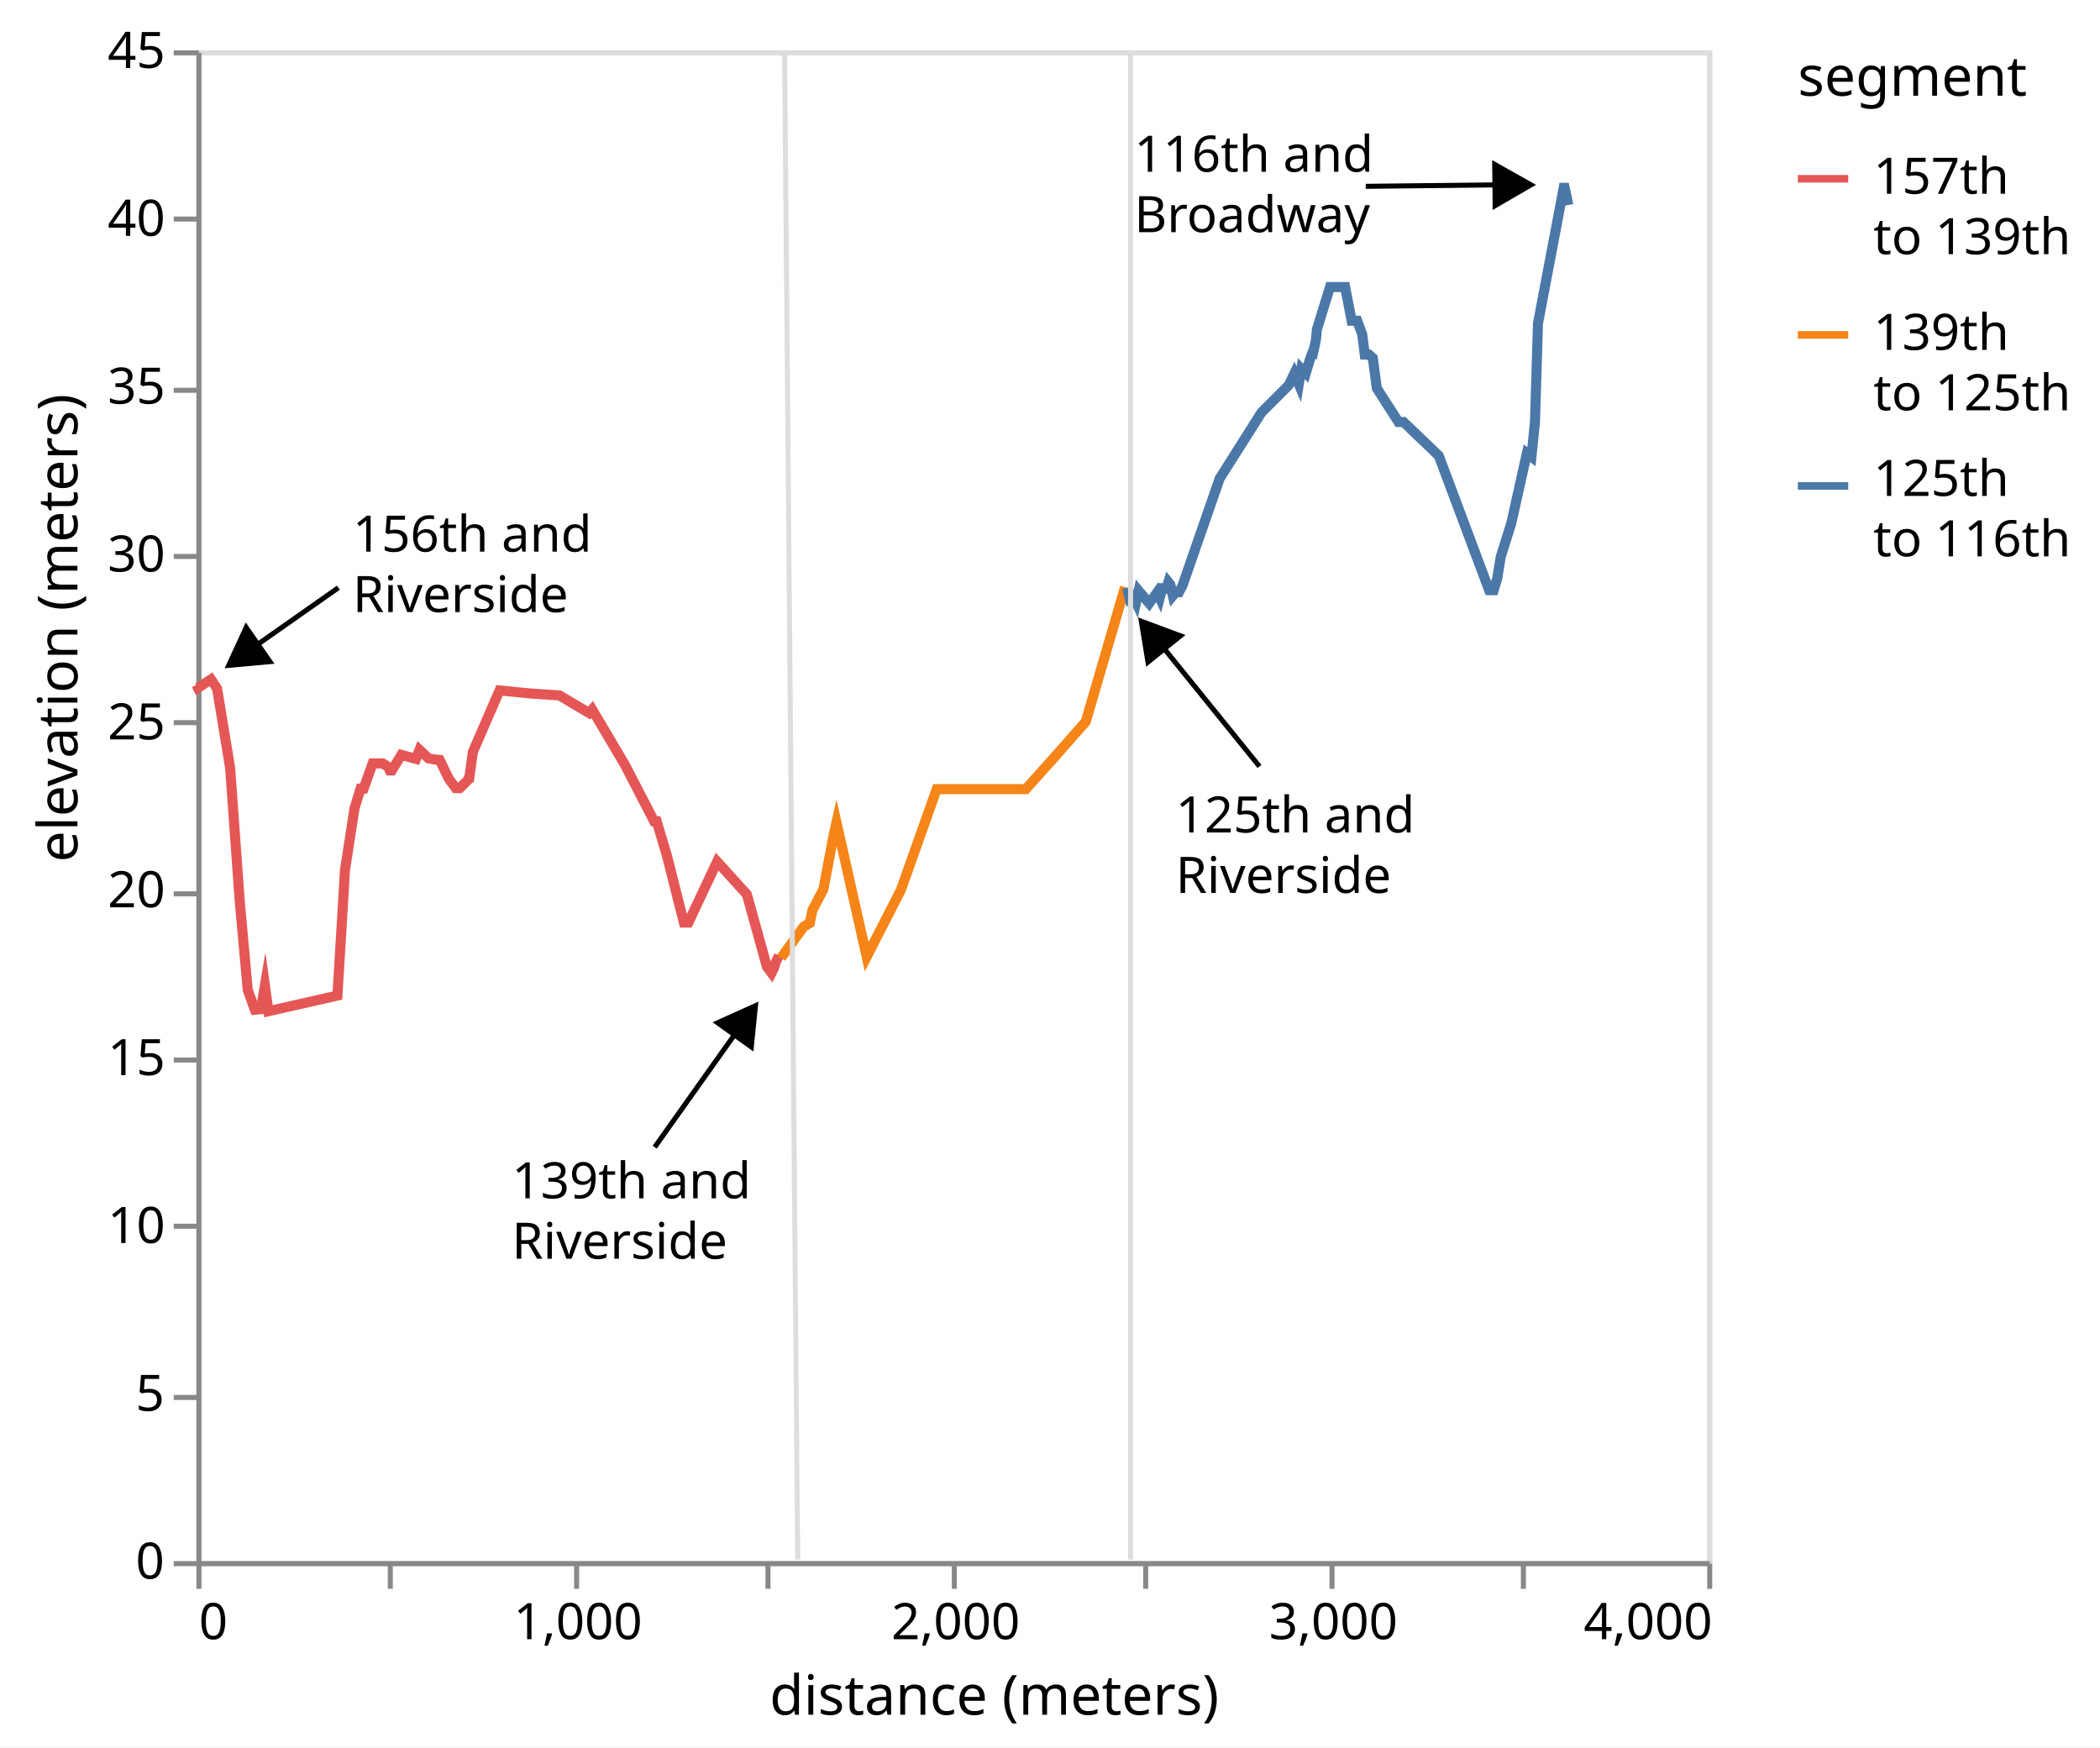
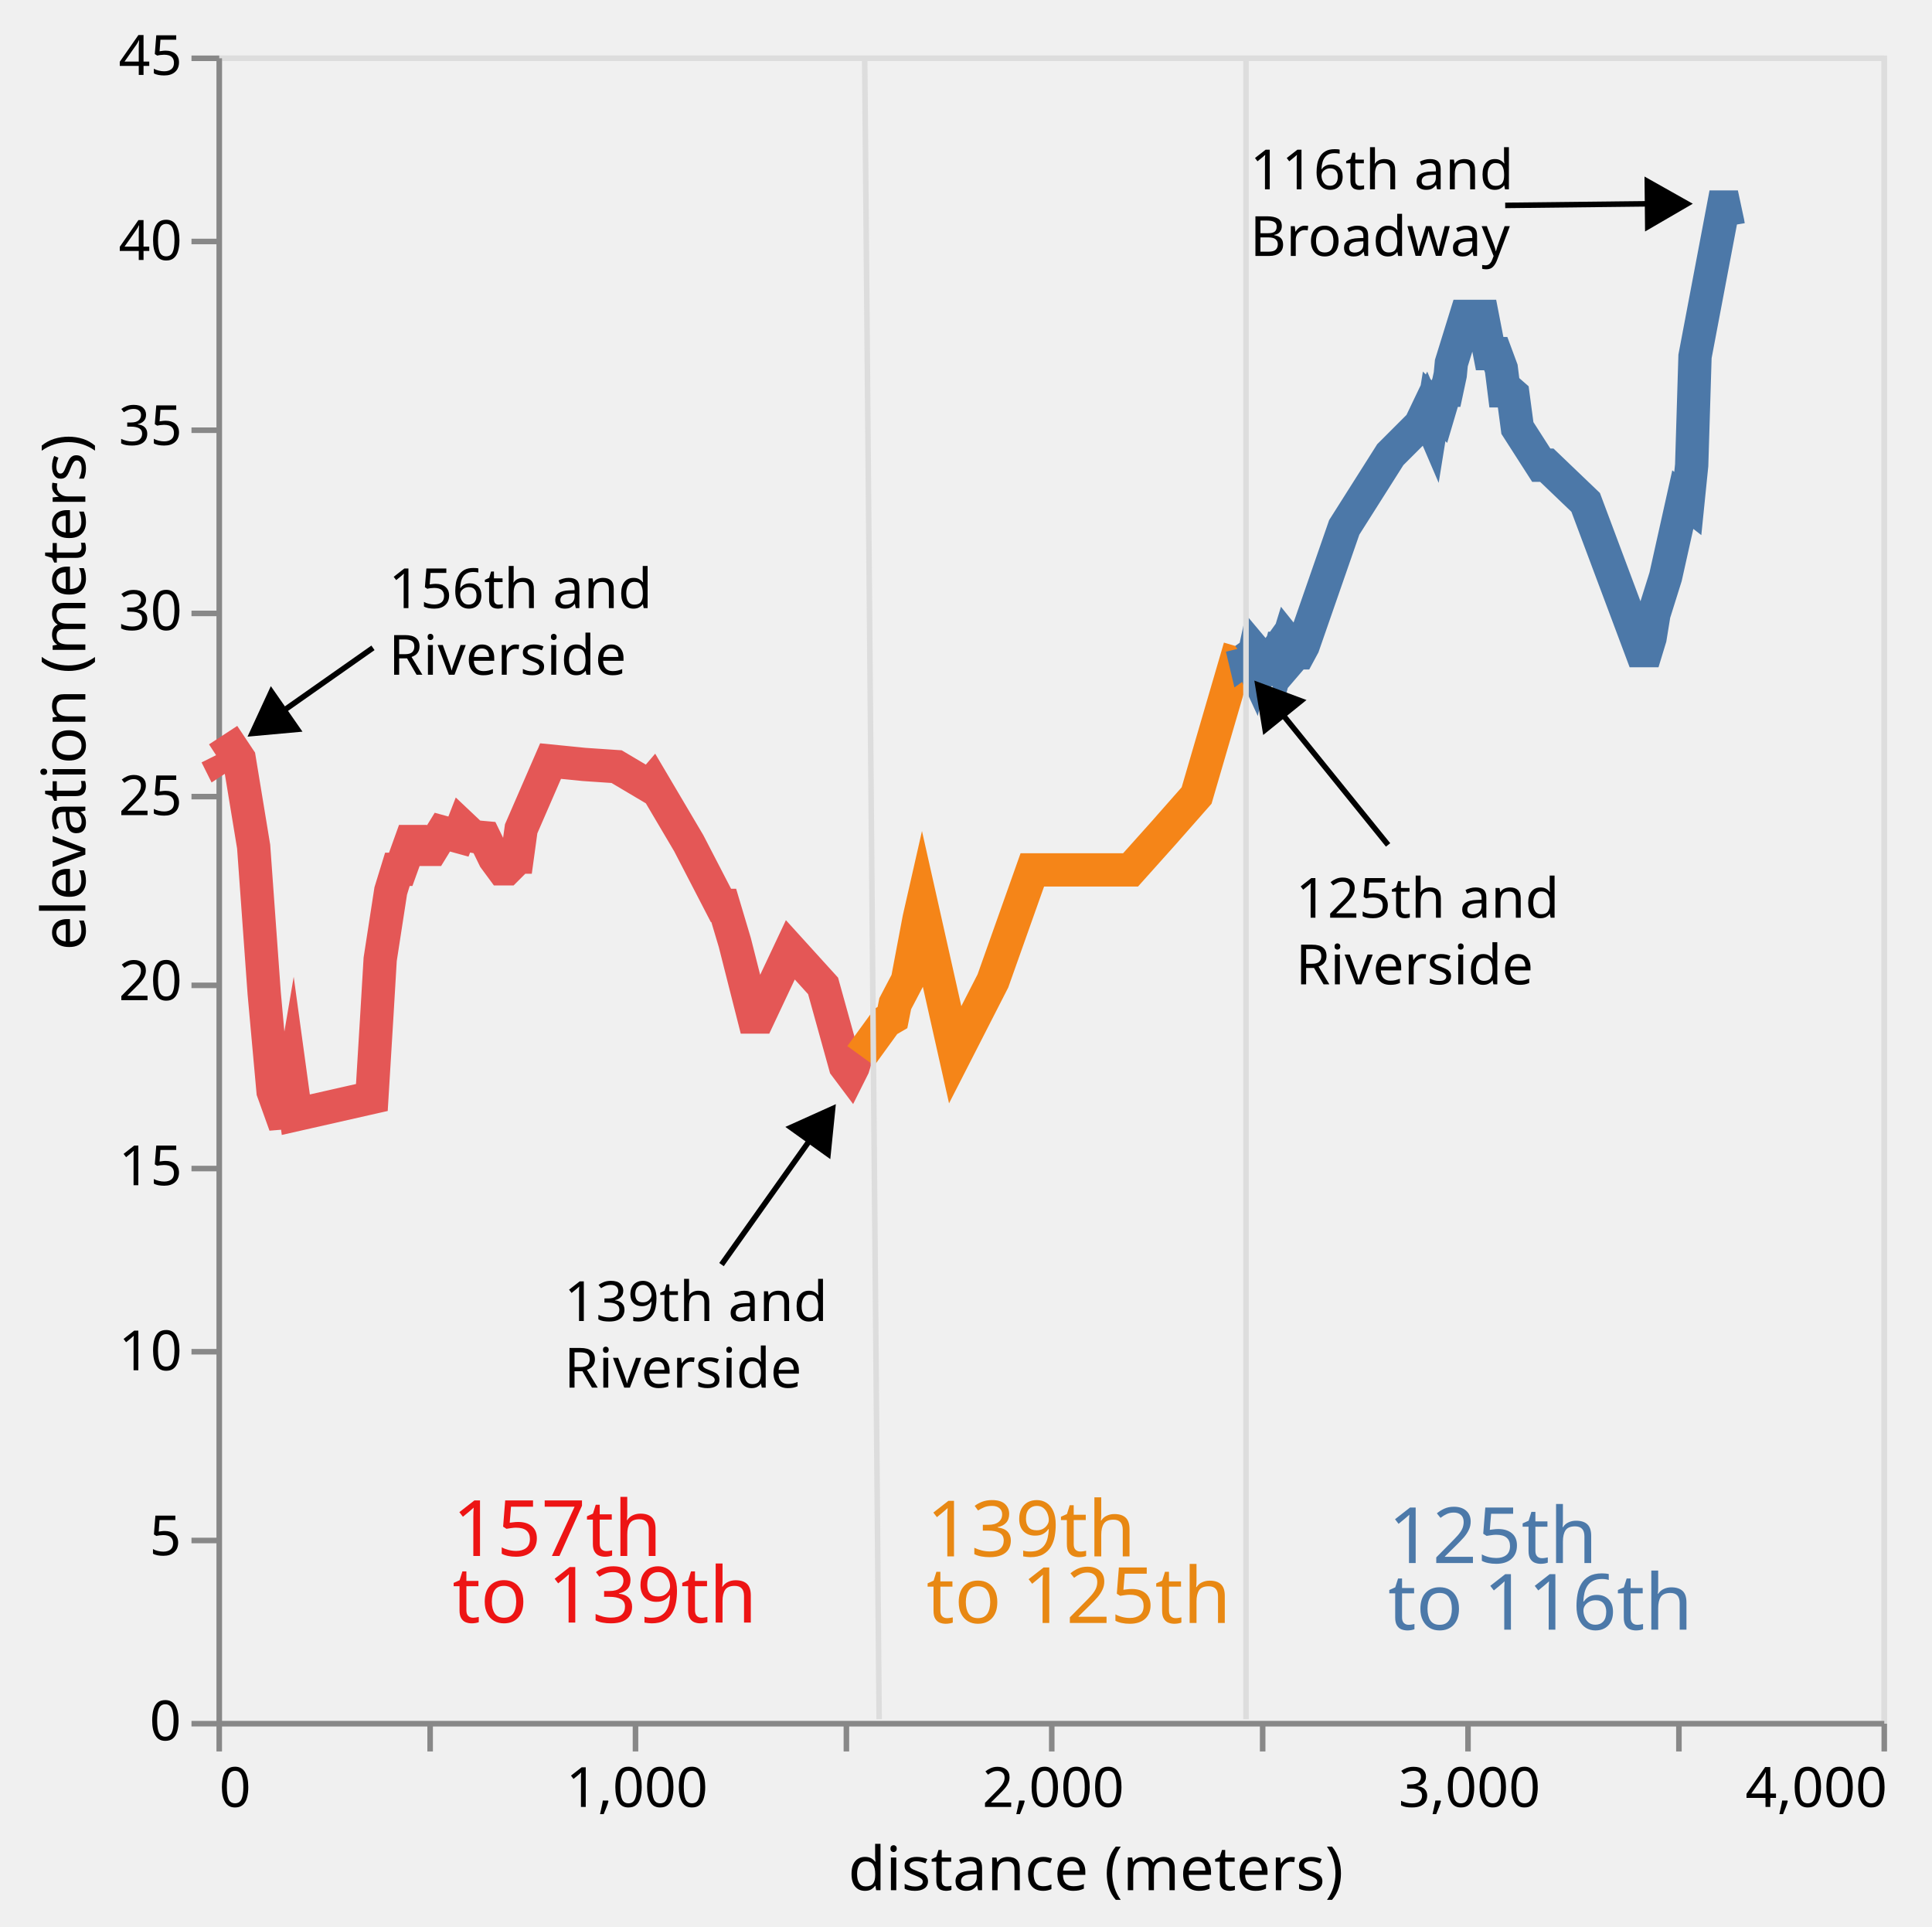
- <svg xmlns="http://www.w3.org/2000/svg" version="1.1" id="Layer_1" x="0px" y="0px" viewBox="0 0 417 347" style="enable-background:new 0 0 417 347;" xml:space="preserve">
+ <svg xmlns="http://www.w3.org/2000/svg" version="1.1" id="Layer_1" x="0px" y="0px" viewBox="0 0 348.1 347" style="enable-background:new 0 0 348.1 347;" xml:space="preserve">
  <style type="text/css">
- 	.st0{fill:#FFFFFF;}
- 	.st1{fill:none;stroke:#DDDDDD;stroke-miterlimit:10;}
- 	.st2{fill:none;}
- 	.st3{display:none;fill:none;stroke:#DDDDDD;stroke-miterlimit:10;}
- 	.st4{fill:none;stroke:#888888;stroke-miterlimit:10;}
- 	.st5{font-family:'ArialMT';}
- 	.st6{font-size:10px;}
- 	.st7{opacity:0;enable-background:new    ;}
- 	.st8{font-family:'Arial-BoldMT';}
- 	.st9{font-size:11px;}
- 	.st10{display:none;}
- 	.st11{fill:none;stroke:#E45756;stroke-width:2;stroke-miterlimit:10;}
- 	.st12{display:none;fill:none;stroke:#E45756;stroke-width:2;stroke-miterlimit:10;}
- 	.st13{fill:none;stroke:#F58518;stroke-width:2;stroke-miterlimit:10;}
- 	.st14{display:none;fill:none;stroke:#F58518;stroke-width:2;stroke-miterlimit:10;}
- 	.st15{fill:none;stroke:#4C78A8;stroke-width:2;stroke-miterlimit:10;}
- 	.st16{display:none;fill:none;stroke:#4C78A8;stroke-width:2;stroke-miterlimit:10;}
- 	.st17{fill:none;stroke:#000000;stroke-miterlimit:10;}
- 	.st18{fill:none;stroke:#4C78A8;stroke-width:1.5;stroke-miterlimit:10;}
- 	.st19{fill:none;stroke:#F58518;stroke-width:1.5;stroke-miterlimit:10;}
- 	.st20{fill:none;stroke:#E45756;stroke-width:1.5;stroke-miterlimit:10;}
+ 	.st0{fill:none;stroke:#DDDDDD;stroke-miterlimit:10;}
+ 	.st1{fill:none;}
+ 	.st2{display:none;fill:none;stroke:#DDDDDD;stroke-miterlimit:10;}
+ 	.st3{fill:none;stroke:#888888;stroke-miterlimit:10;}
+ 	.st4{font-family:'ArialMT';}
+ 	.st5{font-size:10px;}
+ 	.st6{opacity:0;enable-background:new    ;}
+ 	.st7{font-family:'Arial-BoldMT';}
+ 	.st8{font-size:11px;}
+ 	.st9{display:none;}
+ 	.st10{fill:none;stroke:#E45756;stroke-width:6;stroke-miterlimit:10;}
+ 	.st11{display:none;fill:none;stroke:#E45756;stroke-width:2;stroke-miterlimit:10;}
+ 	.st12{fill:none;stroke:#F58518;stroke-width:6;stroke-miterlimit:10;}
+ 	.st13{display:none;fill:none;stroke:#F58518;stroke-width:2;stroke-miterlimit:10;}
+ 	.st14{fill:none;stroke:#4C78A8;stroke-width:6;stroke-miterlimit:10;}
+ 	.st15{display:none;fill:none;stroke:#4C78A8;stroke-width:2;stroke-miterlimit:10;}
+ 	.st16{fill:none;stroke:#000000;stroke-miterlimit:10;}
+ 	.st17{fill:#FFFFFF;}
+ 	.st18{fill:#4C79A9;}
+ 	.st19{font-size:14px;}
+ 	.st20{fill:#E88813;}
+ 	.st21{fill:#ED1414;}
</style>
-   <rect class="st0" width="417" height="347" />
-   <path class="st1" d="M39.5,10.5h300v300h-300V10.5z" />
-   <path pointer-events="none" class="st2" d="M39.5,310.5L39.5,310.5L39.5,310.5L39.5,310.5z" />
-   <line class="st1" x1="39.5" y1="10.5" x2="39.5" y2="310.5" />
-   <line class="st1" x1="339.5" y1="10.5" x2="339.5" y2="310.5" />
-   <path pointer-events="none" class="st3" d="M39.5,310.5" />
-   <path pointer-events="none" class="st2" d="M39.5,10.5L39.5,10.5L39.5,10.5L39.5,10.5z" />
-   <line class="st1" x1="39.5" y1="310.5" x2="339.5" y2="310.5" />
-   <line class="st1" x1="39.5" y1="10.5" x2="339.5" y2="10.5" />
-   <path pointer-events="none" class="st3" d="M39.5,10.5" />
-   <path pointer-events="none" class="st2" d="M39.5,310.5L39.5,310.5L39.5,310.5L39.5,310.5z" />
-   <line class="st4" x1="39.5" y1="310.5" x2="39.5" y2="315.5" />
-   <line class="st4" x1="77.5" y1="310.5" x2="77.5" y2="315.5" />
-   <line class="st4" x1="114.5" y1="310.5" x2="114.5" y2="315.5" />
-   <line class="st4" x1="152.5" y1="310.5" x2="152.5" y2="315.5" />
-   <line class="st4" x1="189.5" y1="310.5" x2="189.5" y2="315.5" />
-   <line class="st4" x1="227.5" y1="310.5" x2="227.5" y2="315.5" />
-   <line class="st4" x1="264.5" y1="310.5" x2="264.5" y2="315.5" />
-   <line class="st4" x1="302.5" y1="310.5" x2="302.5" y2="315.5" />
-   <line class="st4" x1="339.5" y1="310.5" x2="339.5" y2="315.5" />
-   <text transform="matrix(1 0 0 1 39.5 325.5)" class="st5 st6">0</text>
-   <text transform="matrix(1 0 0 1 68.6577 325.5)" class="st7 st5 st6">500</text>
-   <text transform="matrix(1 0 0 1 101.9878 325.5)" class="st5 st6">1,000</text>
-   <text transform="matrix(1 0 0 1 139.4878 325.5)" class="st7 st5 st6">1,500</text>
-   <text transform="matrix(1 0 0 1 176.9878 325.5)" class="st5 st6">2,000</text>
-   <text transform="matrix(1 0 0 1 214.4878 325.5)" class="st7 st5 st6">2,500</text>
-   <text transform="matrix(1 0 0 1 251.9878 325.5)" class="st5 st6">3,000</text>
-   <text transform="matrix(1 0 0 1 289.4878 325.5)" class="st7 st5 st6">3,500</text>
-   <text transform="matrix(1 0 0 1 314.4756 325.5)" class="st5 st6">4,000</text>
-   <line class="st4" x1="39.5" y1="310.5" x2="339.5" y2="310.5" />
-   <text transform="matrix(1 0 0 1 152.8181 340.5)" class="st8 st9">distance (meters)</text>
-   <path pointer-events="none" class="st10" d="M39.5,310.5" />
-   <path pointer-events="none" class="st2" d="M39.5,10.5L39.5,10.5L39.5,10.5L39.5,10.5z" />
-   <line class="st4" x1="39.5" y1="310.5" x2="34.5" y2="310.5" />
-   <line class="st4" x1="39.5" y1="277.5" x2="34.5" y2="277.5" />
-   <line class="st4" x1="39.5" y1="243.5" x2="34.5" y2="243.5" />
-   <line class="st4" x1="39.5" y1="210.5" x2="34.5" y2="210.5" />
-   <line class="st4" x1="39.5" y1="177.5" x2="34.5" y2="177.5" />
-   <line class="st4" x1="39.5" y1="143.5" x2="34.5" y2="143.5" />
-   <line class="st4" x1="39.5" y1="110.5" x2="34.5" y2="110.5" />
-   <line class="st4" x1="39.5" y1="77.5" x2="34.5" y2="77.5" />
-   <line class="st4" x1="39.5" y1="43.5" x2="34.5" y2="43.5" />
-   <line class="st4" x1="39.5" y1="10.5" x2="34.5" y2="10.5" />
-   <text transform="matrix(1 0 0 1 26.9385 313.5)" class="st5 st6">0</text>
-   <text transform="matrix(1 0 0 1 26.9385 280.1666)" class="st5 st6">5</text>
-   <text transform="matrix(1 0 0 1 21.377 246.8333)" class="st5 st6">10</text>
-   <text transform="matrix(1 0 0 1 21.377 213.5)" class="st5 st6">15</text>
-   <text transform="matrix(1 0 0 1 21.377 180.1667)" class="st5 st6">20</text>
-   <text transform="matrix(1 0 0 1 21.377 146.8333)" class="st5 st6">25</text>
-   <text transform="matrix(1 0 0 1 21.377 113.5)" class="st5 st6">30</text>
-   <text transform="matrix(1 0 0 1 21.377 80.1667)" class="st5 st6">35</text>
-   <text transform="matrix(1 0 0 1 21.377 46.8334)" class="st5 st6">40</text>
-   <text transform="matrix(1 0 0 1 21.377 13.5)" class="st5 st6">45</text>
-   <line class="st4" x1="39.5" y1="310.5" x2="39.5" y2="10.5" />
-   <text transform="matrix(6.123234e-17 -1 1 6.123234e-17 15.377 171.2051)" class="st8 st9">elevation (meters)</text>
-   <path pointer-events="none" class="st10" d="M39.5,10.5" />
-   <path class="st2" d="M39,10h300v300H39V10z" />
-   <path class="st11" d="M39,136l0.3,0.6l2.6-1.7l1.2,1.8l2.6,15.8l1.9,26.4l1.6,17.7l1.4,3.9l1.2-0.1l0.8-4.7l0.7,5.1l13.7-3.1  l0.9-14.8l0.6-10.1l1.9-12.3l1.2-3.9h0.6l1.8-5h2l1.1,0.7l0.3,0.7h0.4l1.9-3.1l2.9,0.8l0.7-1.8l1.8,1.7l1.1,0.2l1.1,0.1l1.8,3.7  l1.4,1.9h0.8l1.6-1.6l0.2-0.5h0.1l0.7-5.1l5.3-12.2l6,0.6l5.9,0.4l5.9,3.5l0.6-0.7l0,0l0,0l6.5,11l5.8,11.2h0.5l2,6.7l1.8,7.1  l1.6,6.3h0.5h0.4l5.7-12.1l5.9,6.5l4,14.4l0.9,1.2l0.5-1l0.4-1.3l0.6-1.1" />
-   <path class="st12" d="M39,10" />
-   <path class="st2" d="M39,10h300v300H39V10z" />
-   <path class="st13" d="M155.1,190.2l4.5-6.2l1.2-0.7l0.5-2.5l2.2-4.2l2.1-11.1l0.5-2.2l6,26.7l6.8-13.3l7.1-20h5.8h6h5.9l6-6.7  l5.9-6.7l7.8-26.7" />
-   <path class="st14" d="M39,10" />
-   <path class="st2" d="M39,10h300v300H39V10z" />
-   <path class="st15" d="M223.8,116.7l0.5,2.1l0.7-0.5l0.6,1.3l0.5-2.3l2.1,2.5l1.1-1.5l0.5-0.7l0.5,1.1l0.5-1.9h0.2l0.6,0.1l0.4-1.3  l0.4,0.5l0.5,2.2l0.6-0.7h0.6l0.7-1.3l7.4-21.3l8.3-13.1l5.4-5.4l1.1-2.3l0.9,2.1l0.5-3.1l0.9,0.9l0.8-2.7l0.4-1.1h0.2l0.6-2.8  l0.2-2.1l2.6-8.4h0.9h2.1l1.3,6.7h1.1l1,2.7l0.5,4h0.4h0.4l0.8,0.7l0.8,6l4.3,6.7h0.5h0.5l7,6.7l10,26.7h0.9l0,0l0,0l0.7-2.3  l0.7-4.3l2.1-6.7l3.1-13.9l0.9,0.7l0.7-6.9l0.6-19.6l5.1-26.9h0.2l0.6,2.8l0.1,0.6" />
-   <path class="st16" d="M39,10" />
-   <path pointer-events="none" class="st2" d="M357,10h55v53h-55V10z" />
-   <path pointer-events="none" class="st2" d="M357,26L357,26L357,26L357,26z" />
-   <path pointer-events="none" class="st2" d="M357,26h54.9v11H357V26z" />
-   <path pointer-events="none" class="st10" d="M357,26" />
-   <path pointer-events="none" class="st2" d="M357,39h54.9v11H357V39z" />
-   <path pointer-events="none" class="st10" d="M357,39" />
-   <path pointer-events="none" class="st2" d="M357,52h54.9v11H357V52z" />
-   <path pointer-events="none" class="st10" d="M357,52" />
-   <path pointer-events="none" class="st10" d="M357,26" />
-   <text transform="matrix(1 0 0 1 357 19)" class="st8 st9">segment</text>
-   <path pointer-events="none" class="st10" d="M357,10" />
-   <path class="st10" d="M39,10" />
+   <path class="st0" d="M39.5,10.5h300v300h-300V10.5z" />
+   <path pointer-events="none" class="st1" d="M39.5,310.5L39.5,310.5L39.5,310.5L39.5,310.5z" />
+   <line class="st0" x1="39.5" y1="10.5" x2="39.5" y2="310.5" />
+   <line class="st0" x1="339.5" y1="10.5" x2="339.5" y2="310.5" />
+   <path pointer-events="none" class="st2" d="M39.5,310.5" />
+   <path pointer-events="none" class="st1" d="M39.5,10.5L39.5,10.5L39.5,10.5L39.5,10.5z" />
+   <line class="st0" x1="39.5" y1="310.5" x2="339.5" y2="310.5" />
+   <line class="st0" x1="39.5" y1="10.5" x2="339.5" y2="10.5" />
+   <path pointer-events="none" class="st2" d="M39.5,10.5" />
+   <path pointer-events="none" class="st1" d="M39.5,310.5L39.5,310.5L39.5,310.5L39.5,310.5z" />
+   <line class="st3" x1="39.5" y1="310.5" x2="39.5" y2="315.5" />
+   <line class="st3" x1="77.5" y1="310.5" x2="77.5" y2="315.5" />
+   <line class="st3" x1="114.5" y1="310.5" x2="114.5" y2="315.5" />
+   <line class="st3" x1="152.5" y1="310.5" x2="152.5" y2="315.5" />
+   <line class="st3" x1="189.5" y1="310.5" x2="189.5" y2="315.5" />
+   <line class="st3" x1="227.5" y1="310.5" x2="227.5" y2="315.5" />
+   <line class="st3" x1="264.5" y1="310.5" x2="264.5" y2="315.5" />
+   <line class="st3" x1="302.5" y1="310.5" x2="302.5" y2="315.5" />
+   <line class="st3" x1="339.5" y1="310.5" x2="339.5" y2="315.5" />
+   <text transform="matrix(1 0 0 1 39.5 325.5)" class="st4 st5">0</text>
+   <text transform="matrix(1 0 0 1 68.6577 325.5)" class="st6 st4 st5">500</text>
+   <text transform="matrix(1 0 0 1 101.9878 325.5)" class="st4 st5">1,000</text>
+   <text transform="matrix(1 0 0 1 139.4878 325.5)" class="st6 st4 st5">1,500</text>
+   <text transform="matrix(1 0 0 1 176.9878 325.5)" class="st4 st5">2,000</text>
+   <text transform="matrix(1 0 0 1 214.4878 325.5)" class="st6 st4 st5">2,500</text>
+   <text transform="matrix(1 0 0 1 251.9878 325.5)" class="st4 st5">3,000</text>
+   <text transform="matrix(1 0 0 1 289.4878 325.5)" class="st6 st4 st5">3,500</text>
+   <text transform="matrix(1 0 0 1 314.4756 325.5)" class="st4 st5">4,000</text>
+   <line class="st3" x1="39.5" y1="310.5" x2="339.5" y2="310.5" />
+   <text transform="matrix(1 0 0 1 152.8181 340.5)" class="st7 st8">distance (meters)</text>
+   <path pointer-events="none" class="st9" d="M39.5,310.5" />
+   <path pointer-events="none" class="st1" d="M39.5,10.5L39.5,10.5L39.5,10.5L39.5,10.5z" />
+   <line class="st3" x1="39.5" y1="310.5" x2="34.5" y2="310.5" />
+   <line class="st3" x1="39.5" y1="277.5" x2="34.5" y2="277.5" />
+   <line class="st3" x1="39.5" y1="243.5" x2="34.5" y2="243.5" />
+   <line class="st3" x1="39.5" y1="210.5" x2="34.5" y2="210.5" />
+   <line class="st3" x1="39.5" y1="177.5" x2="34.5" y2="177.5" />
+   <line class="st3" x1="39.5" y1="143.5" x2="34.5" y2="143.5" />
+   <line class="st3" x1="39.5" y1="110.5" x2="34.5" y2="110.5" />
+   <line class="st3" x1="39.5" y1="77.5" x2="34.5" y2="77.5" />
+   <line class="st3" x1="39.5" y1="43.5" x2="34.5" y2="43.5" />
+   <line class="st3" x1="39.5" y1="10.5" x2="34.5" y2="10.5" />
+   <text transform="matrix(1 0 0 1 26.9385 313.5)" class="st4 st5">0</text>
+   <text transform="matrix(1 0 0 1 26.9385 280.1666)" class="st4 st5">5</text>
+   <text transform="matrix(1 0 0 1 21.377 246.8333)" class="st4 st5">10</text>
+   <text transform="matrix(1 0 0 1 21.377 213.5)" class="st4 st5">15</text>
+   <text transform="matrix(1 0 0 1 21.377 180.1667)" class="st4 st5">20</text>
+   <text transform="matrix(1 0 0 1 21.377 146.8333)" class="st4 st5">25</text>
+   <text transform="matrix(1 0 0 1 21.377 113.5)" class="st4 st5">30</text>
+   <text transform="matrix(1 0 0 1 21.377 80.1667)" class="st4 st5">35</text>
+   <text transform="matrix(1 0 0 1 21.377 46.8334)" class="st4 st5">40</text>
+   <text transform="matrix(1 0 0 1 21.377 13.5)" class="st4 st5">45</text>
+   <line class="st3" x1="39.5" y1="310.5" x2="39.5" y2="10.5" />
+   <text transform="matrix(6.123234e-17 -1 1 6.123234e-17 15.377 171.2051)" class="st7 st8">elevation (meters)</text>
+   <path pointer-events="none" class="st9" d="M39.5,10.5" />
+   <path class="st1" d="M39,10h300v300H39V10z" />
+   <path class="st10" d="M39,136l0.3,0.6l2.6-1.7l1.2,1.8l2.6,15.8l1.9,26.4l1.6,17.7l1.4,3.9l1.2-0.1l0.8-4.7l0.7,5.1l13.7-3.1  l0.9-14.8l0.6-10.1l1.9-12.3l1.2-3.9h0.6l1.8-5h2l1.1,0.7l0.3,0.7h0.4l1.9-3.1l2.9,0.8l0.7-1.8l1.8,1.7l1.1,0.2l1.1,0.1l1.8,3.7  l1.4,1.9h0.8l1.6-1.6l0.2-0.5h0.1l0.7-5.1l5.3-12.2l6,0.6l5.9,0.4l5.9,3.5l0.6-0.7l0,0l0,0l6.5,11l5.8,11.2h0.5l2,6.7l1.8,7.1  l1.6,6.3h0.5h0.4l5.7-12.1l5.9,6.5l4,14.4l0.9,1.2l0.5-1l0.4-1.3l0.6-1.1" />
+   <path class="st11" d="M39,10" />
+   <path class="st1" d="M39,10h300v300H39V10z" />
+   <path class="st12" d="M155.1,190.2l4.5-6.2l1.2-0.7l0.5-2.5l2.2-4.2l2.1-11.1l0.5-2.2l6,26.7l6.8-13.3l7.1-20h5.8h6h5.9l6-6.7  l5.9-6.7l7.8-26.7" />
+   <path class="st13" d="M39,10" />
+   <path class="st1" d="M39,10h300v300H39V10z" />
+   <path class="st14" d="M223.8,116.7l0.5,2.1l0.7-0.5l0.6,1.3l0.5-2.3l2.1,2.5l1.1-1.5l0.5-0.7l0.5,1.1l0.5-1.9h0.2l0.6,0.1l0.4-1.3  l0.4,0.5l0.5,2.2l0.6-0.7h0.6l0.7-1.3l7.4-21.3l8.3-13.1l5.4-5.4l1.1-2.3l0.9,2.1l0.5-3.1l0.9,0.9l0.8-2.7l0.4-1.1h0.2l0.6-2.8  l0.2-2.1l2.6-8.4h0.9h2.1l1.3,6.7h1.1l1,2.7l0.5,4h0.4h0.4l0.8,0.7l0.8,6l4.3,6.7h0.5h0.5l7,6.7l10,26.7h0.9l0,0l0,0l0.7-2.3  l0.7-4.3l2.1-6.7l3.1-13.9l0.9,0.7l0.7-6.9l0.6-19.6l5.1-26.9h0.2l0.6,2.8l0.1,0.6" />
+   <path class="st15" d="M39,10" />
+   <path pointer-events="none" class="st1" d="M357,26L357,26L357,26L357,26z" />
+   <path pointer-events="none" class="st9" d="M357,26" />
+   <path pointer-events="none" class="st9" d="M357,39" />
+   <path pointer-events="none" class="st9" d="M357,52" />
+   <path pointer-events="none" class="st9" d="M357,26" />
+   <path pointer-events="none" class="st9" d="M357,10" />
+   <path class="st9" d="M39,10" />
  <g>
-     <line class="st2" x1="130" y1="227.8" x2="150.6" y2="198.9" />
+     <line class="st1" x1="130" y1="227.8" x2="150.6" y2="198.9" />
    <g>
-       <line class="st17" x1="130" y1="227.8" x2="146.4" y2="204.7" />
+       <line class="st16" x1="130" y1="227.8" x2="146.4" y2="204.7" />
      <g>
        <polygon points="149.6,208.8 150.6,198.9 141.5,203    " />
      </g>
    </g>
  </g>
  <g>
-     <line class="st2" x1="250.1" y1="152.2" x2="226" y2="122.6" />
+     <line class="st1" x1="250.1" y1="152.2" x2="226" y2="122.6" />
    <g>
-       <line class="st17" x1="250.1" y1="152.2" x2="230.6" y2="128.1" />
+       <line class="st16" x1="250.1" y1="152.2" x2="230.6" y2="128.1" />
      <g>
        <polygon points="235.4,126.1 226,122.6 227.6,132.4    " />
      </g>
    </g>
  </g>
-   <rect x="101.6" y="230.9" class="st2" width="49.8" height="25.3" />
-   <text transform="matrix(1 0 0 1 101.642 237.9612)" class="st5 st6">139th and </text>
-   <text transform="matrix(1 0 0 1 101.642 249.9612)" class="st5 st6">Riverside</text>
-   <rect x="233.5" y="158.2" class="st2" width="49.8" height="25.3" />
-   <text transform="matrix(1 0 0 1 233.4581 165.3143)" class="st5 st6">125th and </text>
-   <text transform="matrix(1 0 0 1 233.4581 177.3143)" class="st5 st6">Riverside</text>
-   <rect x="70" y="102.4" class="st2" width="49.8" height="25.3" />
-   <text transform="matrix(1 0 0 1 70.0432 109.5467)" class="st5 st6">156th and </text>
-   <text transform="matrix(1 0 0 1 70.0432 121.5467)" class="st5 st6">Riverside</text>
+   <rect x="101.6" y="230.9" class="st1" width="49.8" height="25.3" />
+   <text transform="matrix(1 0 0 1 101.642 237.9612)" class="st4 st5">139th and </text>
+   <text transform="matrix(1 0 0 1 101.642 249.9612)" class="st4 st5">Riverside</text>
+   <rect x="233.5" y="158.2" class="st1" width="49.8" height="25.3" />
+   <text transform="matrix(1 0 0 1 233.4581 165.3143)" class="st4 st5">125th and </text>
+   <text transform="matrix(1 0 0 1 233.4581 177.3143)" class="st4 st5">Riverside</text>
+   <rect x="70" y="102.4" class="st1" width="49.8" height="25.3" />
+   <text transform="matrix(1 0 0 1 70.0432 109.5467)" class="st4 st5">156th and </text>
+   <text transform="matrix(1 0 0 1 70.0432 121.5467)" class="st4 st5">Riverside</text>
  <g>
-     <line class="st2" x1="67.2" y1="116.7" x2="44.6" y2="132.7" />
+     <line class="st1" x1="67.2" y1="116.7" x2="44.6" y2="132.7" />
    <g>
-       <line class="st17" x1="67.2" y1="116.7" x2="50.4" y2="128.5" />
+       <line class="st16" x1="67.2" y1="116.7" x2="50.4" y2="128.5" />
      <g>
        <polygon points="48.8,123.6 44.6,132.7 54.5,131.8    " />
      </g>
    </g>
  </g>
-   <rect x="225.2" y="27" class="st2" width="49.8" height="25.3" />
-   <text transform="matrix(1 0 0 1 225.2299 34.1052)" class="st5 st6">116th and </text>
-   <text transform="matrix(1 0 0 1 225.2299 46.1052)" class="st5 st6">Broadway</text>
+   <rect x="225.2" y="27" class="st1" width="49.8" height="25.3" />
+   <text transform="matrix(1 0 0 1 225.2299 34.1052)" class="st4 st5">116th and </text>
+   <text transform="matrix(1 0 0 1 225.2299 46.1052)" class="st4 st5">Broadway</text>
  <g>
-     <line class="st2" x1="271.2" y1="37" x2="305" y2="36.7" />
+     <line class="st1" x1="271.2" y1="37" x2="305" y2="36.7" />
    <g>
-       <line class="st17" x1="271.2" y1="37" x2="297.8" y2="36.7" />
+       <line class="st16" x1="271.2" y1="37" x2="297.8" y2="36.7" />
      <g>
        <polygon points="296.4,41.7 305,36.7 296.3,31.8    " />
      </g>
    </g>
  </g>
-   <path class="st18" d="M357,96.5h10" />
-   <text transform="matrix(1 0 0 1 372 98.4771)" class="st5 st6">125th</text>
-   <text transform="matrix(1 0 0 1 372 110.4772)" class="st5 st6">to 116th</text>
-   <path class="st19" d="M357,66.5h10" />
-   <text transform="matrix(1 0 0 1 372 69.4771)" class="st5 st6">139th </text>
-   <text transform="matrix(1 0 0 1 372 81.4771)" class="st5 st6">to 125th</text>
-   <path class="st20" d="M357,35.5h10" />
-   <text transform="matrix(1 0 0 1 372 38.4771)" class="st5 st6">157th</text>
-   <text transform="matrix(1 0 0 1 372 50.4771)" class="st5 st6">to 139th</text>
-   <line class="st2" x1="152.5" y1="310.5" x2="153.3" y2="10.5" />
-   <path class="st0" d="M223.8,11.3L223.5,310L223.8,11.3z" />
-   <line class="st2" x1="154.9" y1="310" x2="155.1" y2="11.3" />
-   <line class="st2" x1="223.5" y1="310" x2="223.8" y2="11.3" />
-   <path class="st0" d="M175.7,250.1" />
-   <line class="st1" x1="224.5" y1="309.7" x2="224.5" y2="11" />
-   <line class="st1" x1="158.4" y1="309.7" x2="155.8" y2="11" />
+   <line class="st1" x1="152.5" y1="310.5" x2="153.3" y2="10.5" />
+   <path class="st17" d="M223.8,11.3L223.5,310L223.8,11.3z" />
+   <line class="st1" x1="154.9" y1="310" x2="155.1" y2="11.3" />
+   <line class="st1" x1="223.5" y1="310" x2="223.8" y2="11.3" />
+   <path class="st17" d="M175.7,250.1" />
+   <line class="st0" x1="224.5" y1="309.7" x2="224.5" y2="11" />
+   <line class="st0" x1="158.4" y1="309.7" x2="155.8" y2="11" />
+   <g>
+     <text transform="matrix(1 0 0 1 250.1002 281.5624)" class="st18 st7 st19">125th</text>
+     <text transform="matrix(1 0 0 1 250.1002 293.5624)" class="st18 st7 st19">to 116th</text>
+   </g>
+   <g>
+     <text transform="matrix(1 0 0 1 166.9182 280.3624)" class="st20 st7 st19">139th </text>
+     <text transform="matrix(1 0 0 1 166.9182 292.3624)" class="st20 st7 st19">to 125th</text>
+   </g>
+   <g>
+     <g>
+       <text transform="matrix(1 0 0 1 81.5165 280.2865)" class="st21 st7 st19">157th</text>
+     </g>
+     <text transform="matrix(1 0 0 1 81.5165 292.2865)" class="st21 st7 st19">to 139th</text>
+   </g>
</svg>
